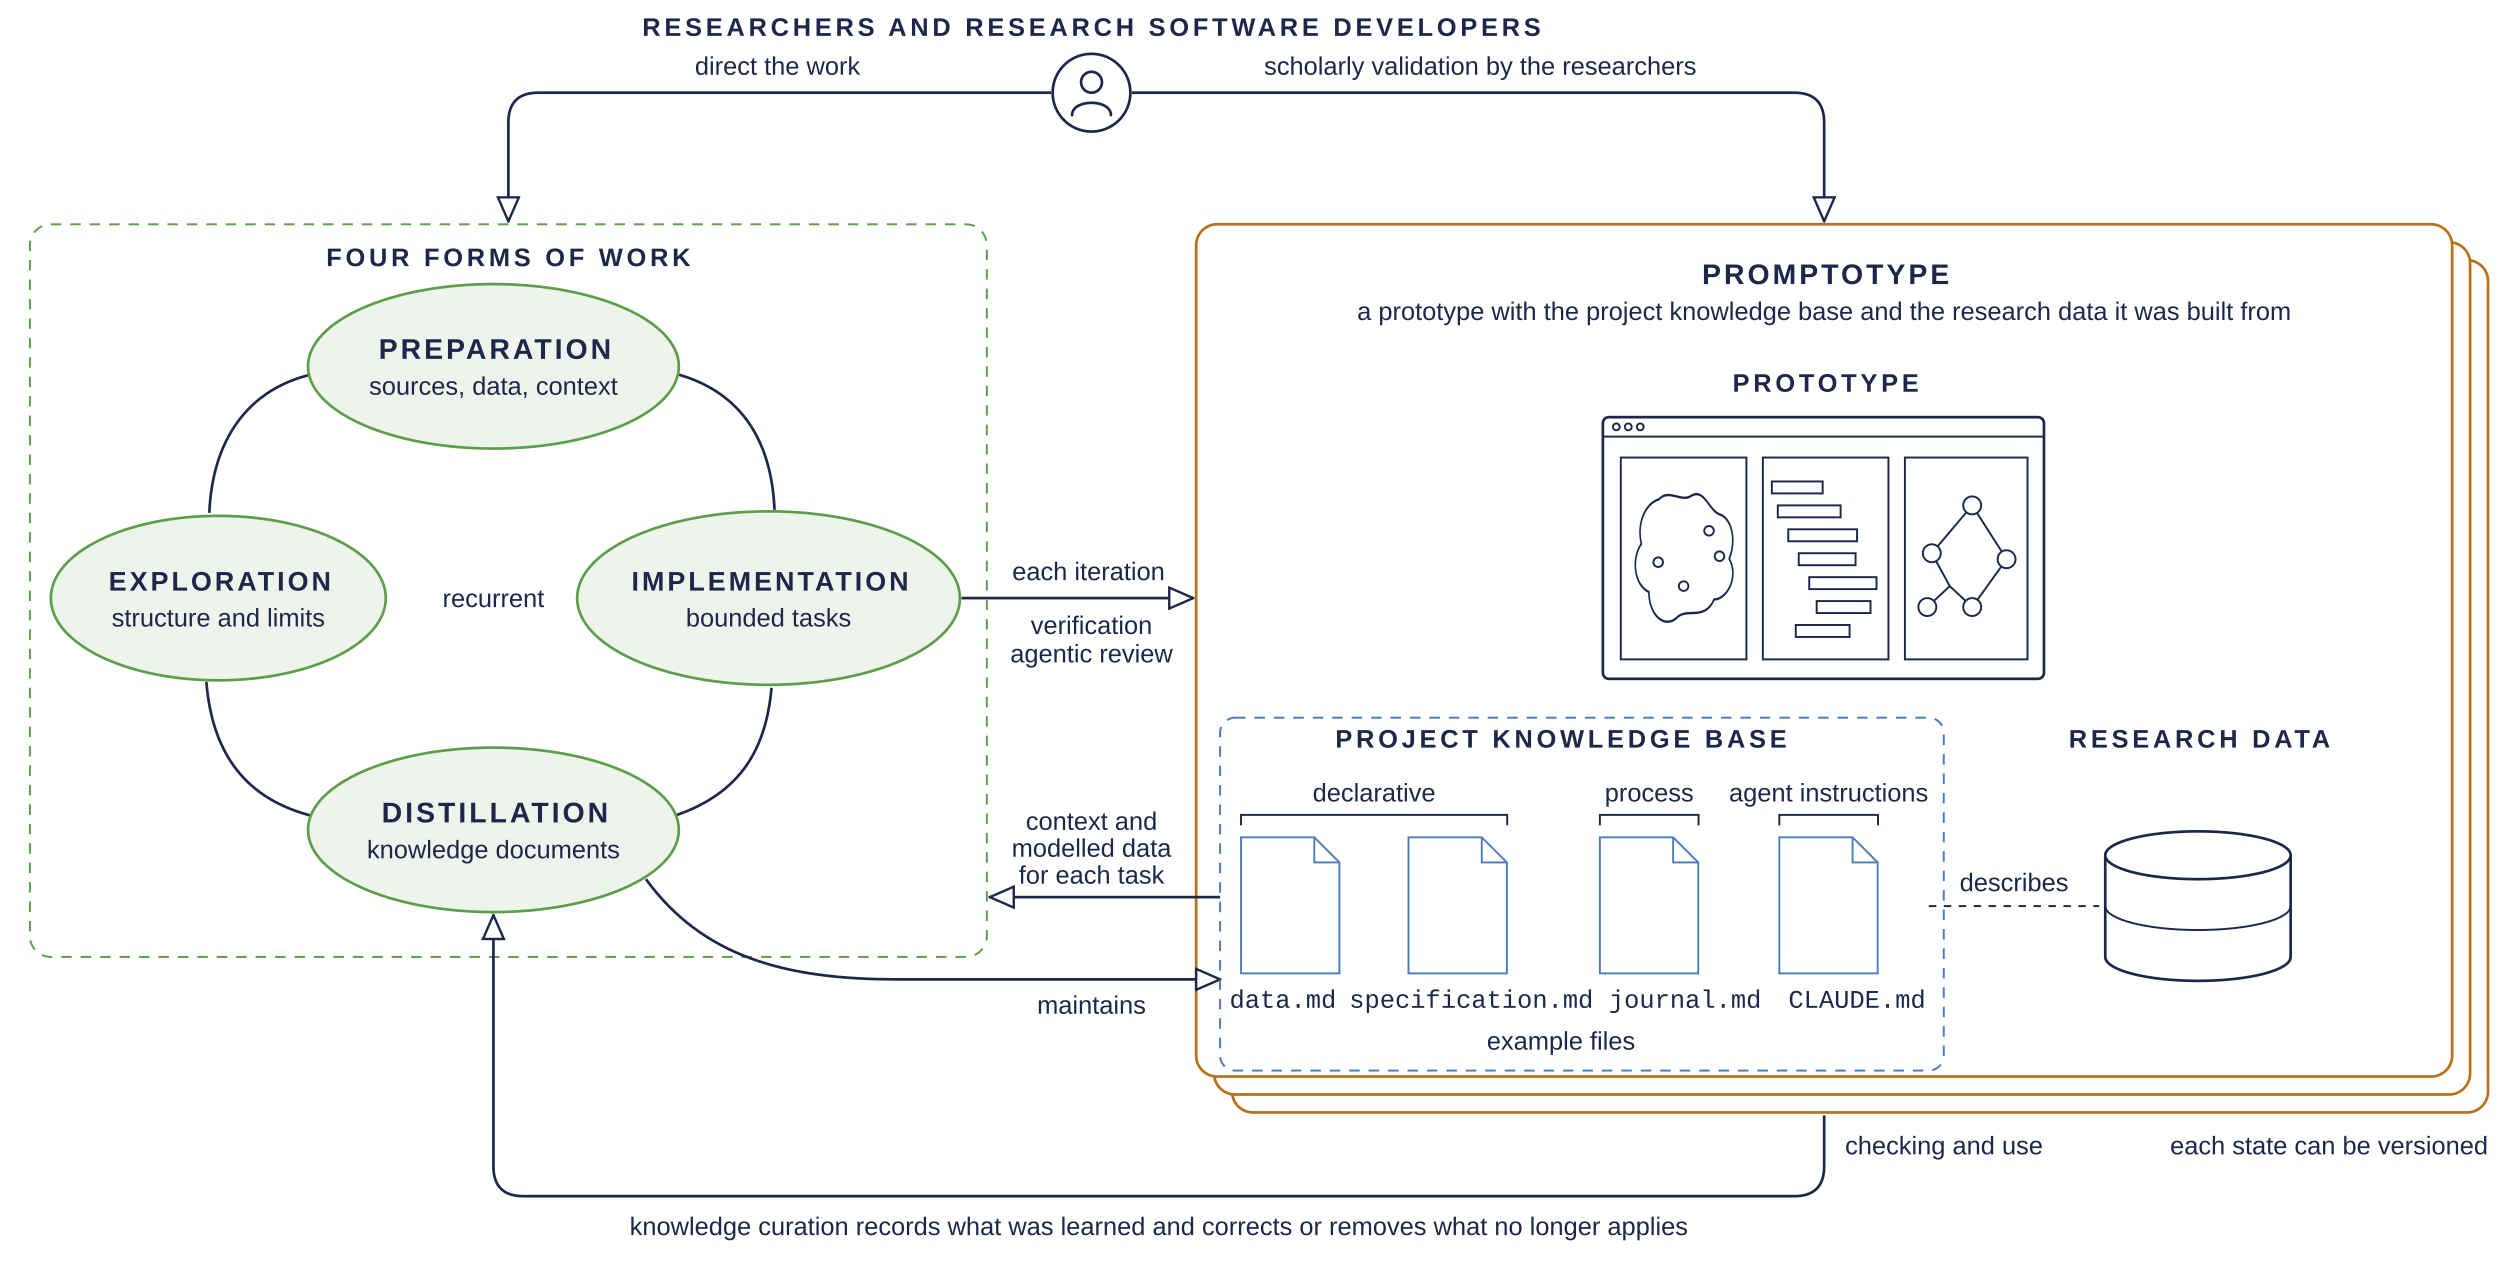
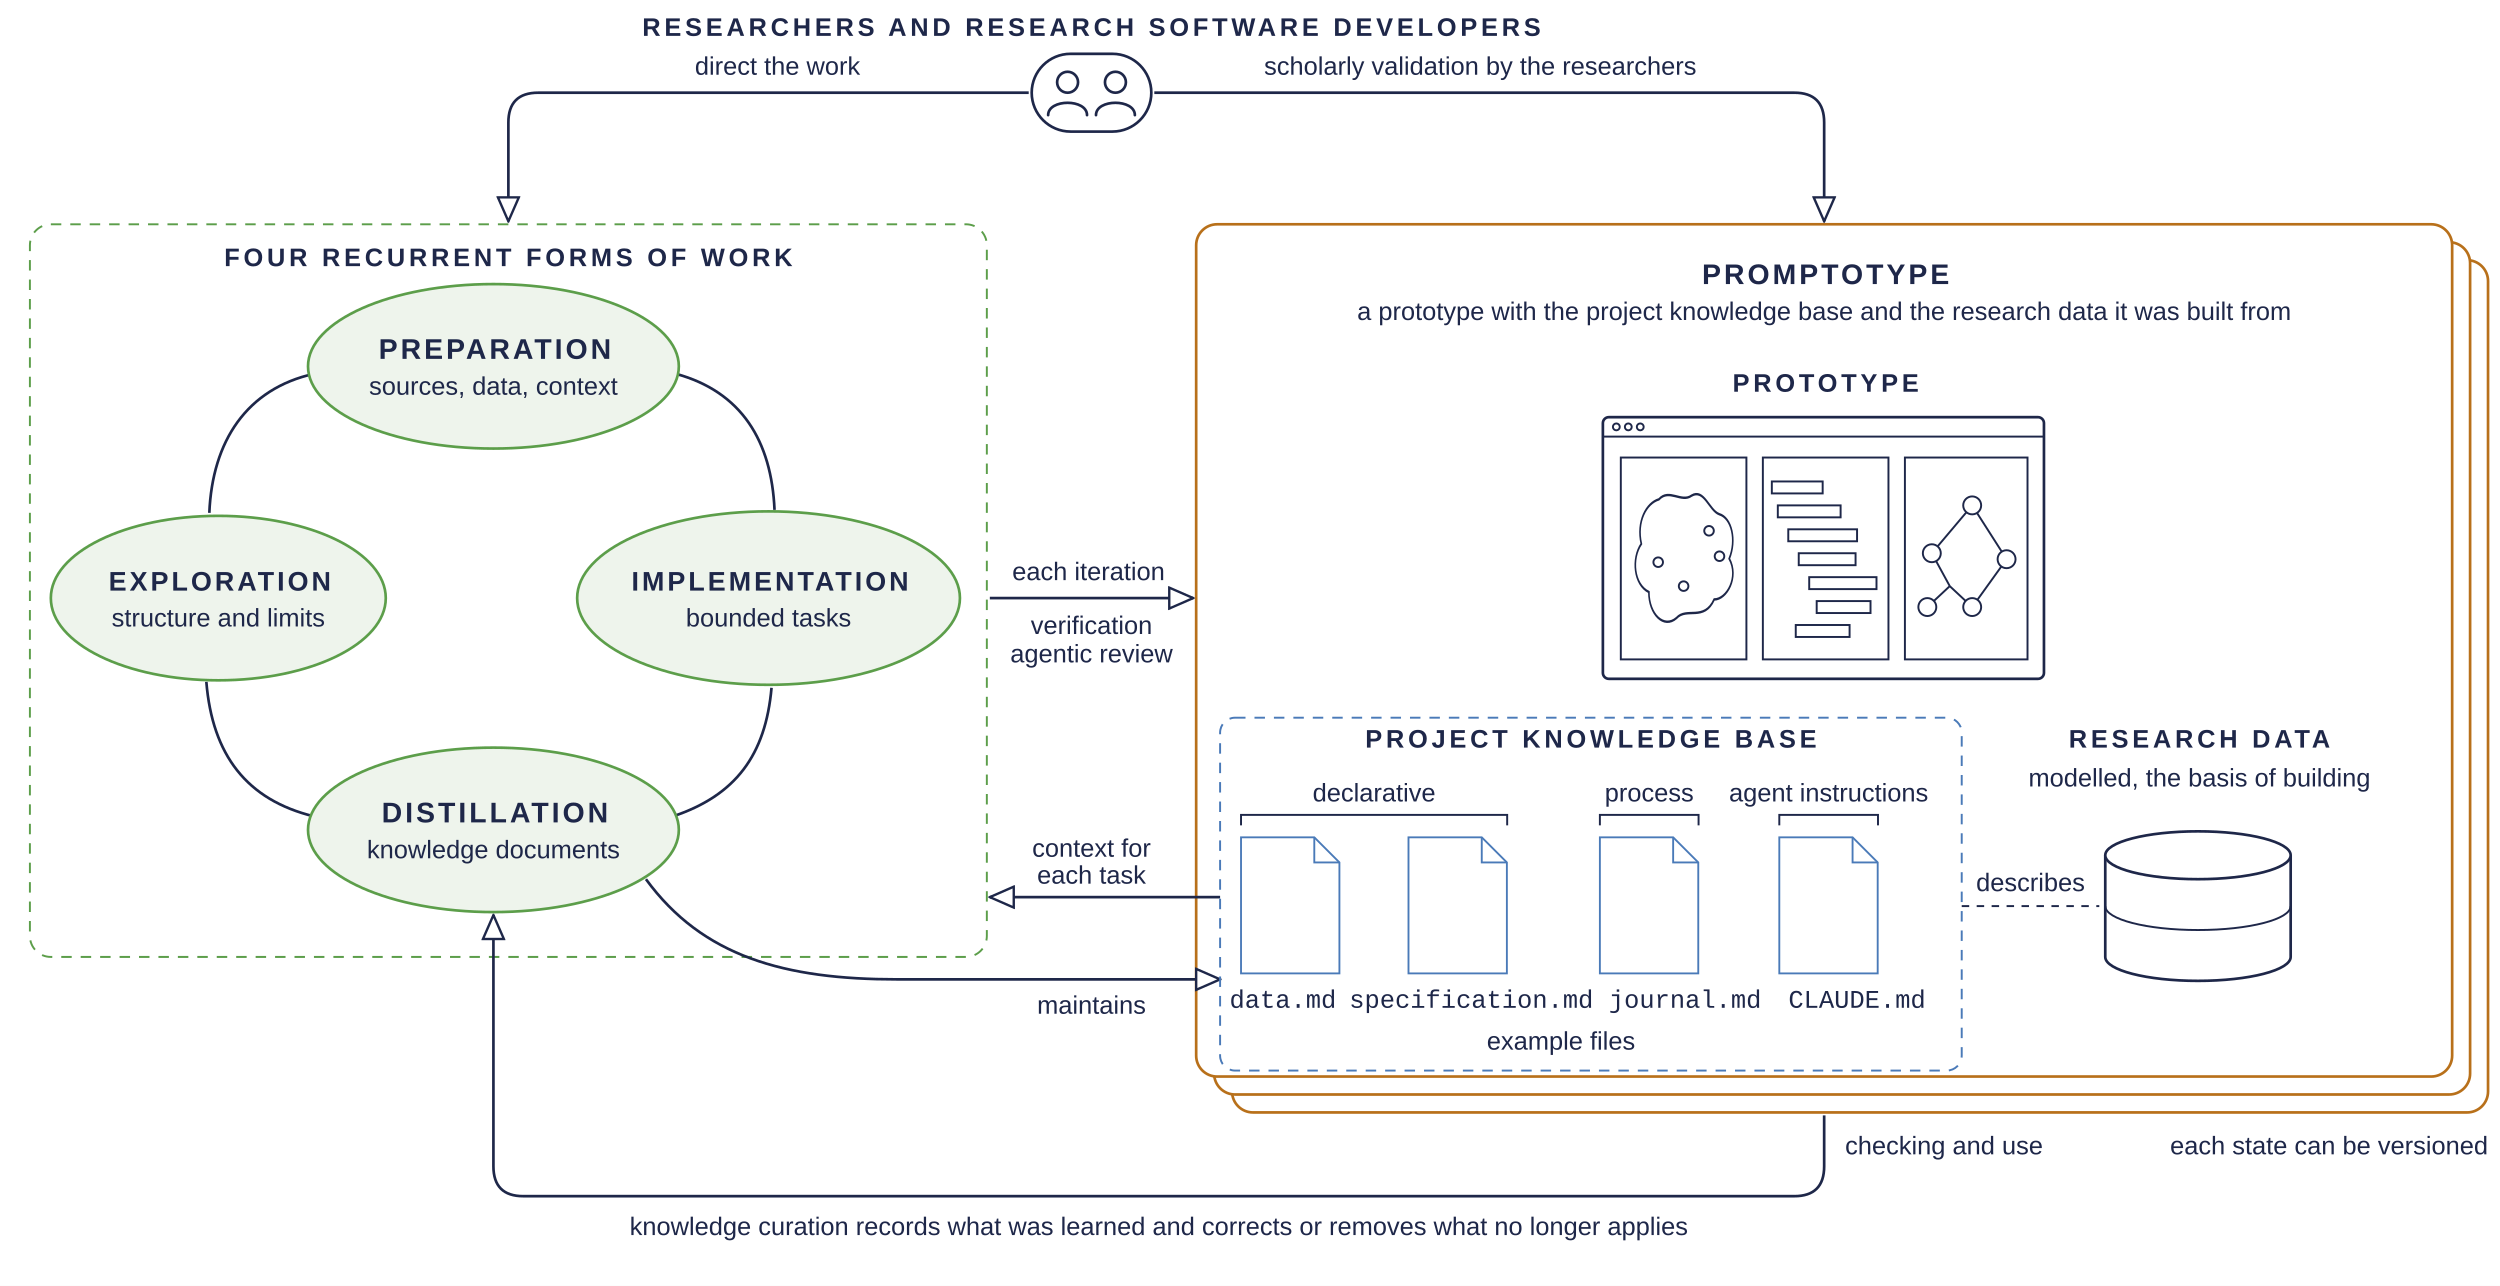
<svg xmlns="http://www.w3.org/2000/svg" viewBox="0 0 1672 860" width="1672" height="860" role="img" aria-labelledby="pf-t pf-d">
  <style>
    svg { color: #1e2749; background: #ffffff; }
-     text { fill: #1e2749; font-family: "Instrument Sans", "Helvetica Neue", Arial, sans-serif; text-anchor: middle; }
-     .head { font-family: "Sora", "Helvetica Neue", Arial, sans-serif; font-size: 19px; font-weight: 700; letter-spacing: 2px; }
+     text { fill: #1e2749; font-family: Arial, Helvetica, sans-serif; text-anchor: middle; }
+     .head { font-size: 19px; font-weight: 700; letter-spacing: 2px; }
    .sub { font-size: 17px; }
    .mono { font-family: Consolas, "Courier New", monospace; }
    .start { text-anchor: start; }
    .line { fill: none; stroke: #1e2749; stroke-width: 1.8; }
    .shape { fill: #ffffff; stroke: #1e2749; stroke-width: 1.8; }
    .thin { fill: none; stroke: #1e2749; stroke-width: 1.3; }
    .fill-surface { fill: #ffffff; }
    .person { fill: none; stroke: #1e2749; stroke-width: 1.8; stroke-linecap: round; }
    .cat-forms ellipse { stroke: #5c9e4a; fill: #eef4ec; }
    .cat-forms-frame { stroke: #5c9e4a; }
    .cat-proto { stroke: #b8701a; }
    .cat-base { stroke: #4a7ab8; fill: #edf2f8; }
    .kb-frame { fill: none; stroke: #4a7ab8; stroke-width: 1.3; stroke-dasharray: 7 6; }
  </style>
  <rect width="1672" height="860" fill="#ffffff" />
  <defs>
    <marker id="pf-arrow" viewBox="0 0 18 16" refX="17" refY="8" markerWidth="18" markerHeight="16" markerUnits="userSpaceOnUse" orient="auto-start-reverse">
      <path d="M1,1 L17,8 L1,15 Z" class="fill-surface" stroke="currentColor" stroke-width="1.6" stroke-linejoin="miter" />
    </marker>
    <g id="pf-map">
      <path d="M22,4 C30,-2 40,6 48,2 C58,-2 62,10 70,12 C80,14 84,26 78,36 C86,46 76,58 66,58 C58,70 44,62 36,68 C26,74 14,66 14,54 C2,50 0,36 8,28 C4,16 12,6 22,4 Z" fill="none" />
    </g>
    <g id="pf-sheet">
      <path d="M0,0 H70 L94,24 V130 H0 Z" class="fill-surface" />
      <path d="M70,0 V24 H94" fill="none" />
    </g>
  </defs>
  <rect class="cat-forms-frame" x="20" y="150" width="640" height="490" rx="14" fill="none" stroke="currentColor" stroke-width="1.300" stroke-dasharray="7 6" />
  <rect x="824" y="174" width="840" height="570" rx="14" class="shape cat-proto" />
  <rect x="812" y="162" width="840" height="570" rx="14" class="shape cat-proto" />
  <rect x="800" y="150" width="840" height="570" rx="14" class="shape cat-proto" />
  <g class="line">
    <path d="M210,250 C165,260 142,295 140,343" />
    <path d="M138,456 C142,505 165,535 210,546" />
    <path d="M450,546 C492,532 512,505 516,460" />
    <path d="M518,341 C516,295 496,262 452,250" />
  </g>
-   <text class="sub" x="330" y="406" style="font-size:17px">recurrent</text>
  <g class="line" marker-end="url(#pf-arrow)">
-     <path d="M643,400 H798" />
+     <path d="M662,400 H798" />
    <path d="M816,600 H662" />
    <path d="M432,588 C470,640 525,655 600,655 H816" />
    <path d="M1220,746 V780 Q1220,800 1200,800 H350 Q330,800 330,780 V612" />
-     <path d="M703,62 H360 Q340,62 340,82 V148" />
-     <path d="M757,62 H1200 Q1220,62 1220,82 V148" />
+     <path d="M688,62 H360 Q340,62 340,82 V148" />
+     <path d="M772,62 H1200 Q1220,62 1220,82 V148" />
  </g>
  <text class="head" x="730" y="24" style="font-size:17px;letter-spacing:2.500px">RESEARCHERS AND RESEARCH SOFTWARE DEVELOPERS</text>
-   <circle class="shape" cx="730" cy="62" r="26" />
-   <circle class="person" cx="730" cy="55" r="7" />
-   <path class="person" d="M717,77 C717,66 743,66 743,77" />
+   <rect class="shape" x="690" y="36" width="80" height="52" rx="26" />
+   <circle class="person" cx="714" cy="55" r="7" />
+   <path class="person" d="M701,77 C701,66 727,66 727,77" />
+   <circle class="person" cx="746" cy="55" r="7" />
+   <path class="person" d="M733,77 C733,66 759,66 759,77" />
  <text class="sub" x="520" y="50">direct the work</text>
  <text class="sub" x="990" y="50">scholarly validation by the researchers</text>
-   <text class="head" x="340" y="178" style="font-size:17px;letter-spacing:2.500px">FOUR FORMS OF WORK</text>
+   <text class="head" x="340" y="178" style="font-size:17px;letter-spacing:2.500px">FOUR RECURRENT FORMS OF WORK</text>
  <g class="shape cat-forms">
    <ellipse cx="330" cy="245" rx="124" ry="55" />
    <ellipse cx="146" cy="400" rx="112" ry="55" />
    <ellipse cx="514" cy="400" rx="128" ry="58" />
    <ellipse cx="330" cy="555" rx="124" ry="55" />
  </g>
  <text class="head" x="331" y="240">PREPARATION</text>
  <text class="sub" x="330" y="264" style="font-size:17px">sources, data, context</text>
  <text class="head" x="147" y="395" style="font-size:18px">EXPLORATION</text>
  <text class="sub" x="146" y="419" style="font-size:17px">structure and limits</text>
  <text class="head" x="515" y="395" style="font-size:18px">IMPLEMENTATION</text>
  <text class="sub" x="514" y="419" style="font-size:17px">bounded tasks</text>
  <text class="head" x="331" y="550">DISTILLATION</text>
  <text class="sub" x="330" y="574" style="font-size:17px">knowledge documents</text>
  <text class="sub" x="728" y="388" style="font-size:17px">each iteration</text>
  <text class="sub" x="730" y="424" style="font-size:17px">verification</text>
  <text class="sub" x="730" y="443" style="font-size:17px">agentic review</text>
-   <text class="sub" x="730" y="555" style="font-size:17px">context and</text>
-   <text class="sub" x="730" y="573" style="font-size:17px">modelled data</text>
-   <text class="sub" x="730" y="591" style="font-size:17px">for each task</text>
+   <text class="sub" x="730" y="573" style="font-size:17px">context for</text>
+   <text class="sub" x="730" y="591" style="font-size:17px">each task</text>
  <text class="sub" x="730" y="678" style="font-size:17px">maintains</text>
  <text class="head" x="1221" y="190">PROMPTOTYPE</text>
  <text class="sub" x="1220" y="214" style="font-size:17px">a prototype with the project knowledge base and the research data it was built from</text>
  <text class="head" x="1221" y="262" style="font-size:17px;letter-spacing:2.500px">PROTOTYPE</text>
  <svg x="1067" y="274" width="305" height="185" viewBox="995 235 305 185">
    <g class="shape">
-       <rect x="751" y="240" width="200" height="175" rx="4" />
      <rect x="1000" y="240" width="295" height="175" rx="4" />
-       <rect x="1344" y="240" width="306" height="175" rx="4" />
    </g>
    <g class="thin">
-       <path d="M751,253 H951 M1000,253 H1295 M1344,253 H1650" />
-       <circle cx="760" cy="246.500" r="2.300" />
-       <circle cx="768" cy="246.500" r="2.300" />
-       <circle cx="776" cy="246.500" r="2.300" />
+       <path d="M1000,253 H1295" />
      <circle cx="1009" cy="246.500" r="2.300" />
      <circle cx="1017" cy="246.500" r="2.300" />
      <circle cx="1025" cy="246.500" r="2.300" />
-       <circle cx="1353" cy="246.500" r="2.300" />
-       <circle cx="1361" cy="246.500" r="2.300" />
-       <circle cx="1369" cy="246.500" r="2.300" />
-       <use href="#pf-map" transform="translate(778,278) scale(1.72,1.62)" />
-       <circle cx="806" cy="340" r="4" />
-       <circle cx="863" cy="314" r="4" />
-       <circle cx="880" cy="338" r="4" />
-       <circle cx="833" cy="360" r="4" />
-       <circle cx="902" cy="359" r="4" />
      <rect x="1012" y="267" width="84" height="135" />
      <rect x="1107" y="267" width="84" height="135" />
      <rect x="1202" y="267" width="82" height="135" />
      <use href="#pf-map" transform="translate(1019,290) scale(0.840,1.240)" />
      <circle cx="1037" cy="337" r="3.200" />
      <circle cx="1071" cy="316" r="3.200" />
      <circle cx="1054" cy="353" r="3.200" />
      <circle cx="1078" cy="333" r="3.200" />
      <rect x="1113" y="283" width="34" height="8" />
      <rect x="1117" y="299" width="42" height="8" />
      <rect x="1124" y="315" width="46" height="8" />
      <rect x="1131" y="331" width="38" height="8" />
      <rect x="1138" y="347" width="45" height="8" />
      <rect x="1143" y="363" width="36" height="8" />
      <rect x="1129" y="379" width="36" height="8" />
      <path d="M1247,299 L1220,331 L1232,353 L1217,367 M1247,299 L1270,335 L1247,367 L1232,353" />
      <circle cx="1247" cy="299" r="6" class="fill-surface" />
      <circle cx="1220" cy="331" r="6" class="fill-surface" />
      <circle cx="1270" cy="335" r="6" class="fill-surface" />
      <circle cx="1217" cy="367" r="6" class="fill-surface" />
      <circle cx="1247" cy="367" r="6" class="fill-surface" />
-       <rect x="1356" y="267" width="68" height="135" />
-       <rect x="1431" y="267" width="59" height="135" />
-       <rect x="1497" y="267" width="59" height="135" />
-       <rect x="1563" y="267" width="76" height="135" />
-       <use href="#pf-map" transform="translate(1361,292) scale(0.700,1.180)" />
-       <circle cx="1376" cy="335" r="3" />
-       <circle cx="1404" cy="315" r="3" />
-       <circle cx="1390" cy="353" r="3" />
-       <circle cx="1409" cy="333" r="3" />
-       <rect x="1436" y="283" width="24" height="8" />
-       <rect x="1440" y="299" width="29" height="8" />
-       <rect x="1445" y="315" width="27" height="8" />
-       <rect x="1450" y="331" width="26" height="8" />
-       <rect x="1455" y="347" width="28" height="8" />
-       <rect x="1458" y="363" width="24" height="8" />
-       <rect x="1448" y="379" width="26" height="8" />
-       <path d="M1530,299 L1512,333 L1521,351 L1512,367 M1530,299 L1545,336 L1530,367 L1521,351" />
-       <circle cx="1530" cy="299" r="5" class="fill-surface" />
-       <circle cx="1512" cy="333" r="5" class="fill-surface" />
-       <circle cx="1545" cy="336" r="5" class="fill-surface" />
-       <circle cx="1512" cy="367" r="5" class="fill-surface" />
-       <circle cx="1530" cy="367" r="5" class="fill-surface" />
-       <path d="M1576,285 C1602,285 1604,335 1626,335 M1576,310 C1600,310 1604,295 1626,295 M1576,335 C1602,335 1604,315 1626,315 M1576,360 C1602,360 1604,385 1626,385 M1576,385 C1602,385 1604,355 1626,355 M1576,310 C1602,310 1604,375 1626,375 M1576,360 C1602,360 1604,305 1626,305 M1576,285 C1602,285 1604,355 1626,355" />
-       <circle cx="1572" cy="285" r="4" class="fill-surface" />
-       <circle cx="1572" cy="310" r="4" class="fill-surface" />
-       <circle cx="1572" cy="335" r="4" class="fill-surface" />
-       <circle cx="1572" cy="360" r="4" class="fill-surface" />
-       <circle cx="1572" cy="385" r="4" class="fill-surface" />
-       <circle cx="1630" cy="295" r="4" class="fill-surface" />
-       <circle cx="1630" cy="315" r="4" class="fill-surface" />
-       <circle cx="1630" cy="335" r="4" class="fill-surface" />
-       <circle cx="1630" cy="355" r="4" class="fill-surface" />
-       <circle cx="1630" cy="378" r="4" class="fill-surface" />
    </g>
  </svg>
-   <rect class="kb-frame" x="816" y="480" width="484" height="236" rx="10" />
-   <text class="head" x="1044" y="500" style="font-size:17px;letter-spacing:2.500px">PROJECT KNOWLEDGE BASE</text>
+   <rect class="kb-frame" x="816" y="480" width="496" height="236" rx="10" />
+   <text class="head" x="1064" y="500" style="font-size:17px;letter-spacing:2.500px">PROJECT KNOWLEDGE BASE</text>
  <text class="sub" x="919" y="536" style="font-size:17px">declarative</text>
  <text class="sub" x="1103" y="536" style="font-size:17px">process</text>
  <text class="sub" x="1223" y="536" style="font-size:17px">agent instructions</text>
  <g class="thin">
    <path d="M830,552 V545 H1008 V552 M1070,552 V545 H1136 V552 M1190,552 V545 H1256 V552" />
  </g>
  <g class="shape cat-base" stroke-linejoin="miter">
    <use href="#pf-sheet" transform="translate(830,560) scale(0.700)" />
    <use href="#pf-sheet" transform="translate(942,560) scale(0.700)" />
    <use href="#pf-sheet" transform="translate(1070,560) scale(0.700)" />
    <use href="#pf-sheet" transform="translate(1190,560) scale(0.700)" />
  </g>
  <text class="mono" x="858" y="674" style="font-size:17px">data.md</text>
  <text class="mono" x="984" y="674" style="font-size:17px">specification.md</text>
  <text class="mono" x="1127" y="674" style="font-size:17px">journal.md</text>
  <text class="mono" x="1242" y="674" style="font-size:17px">CLAUDE.md</text>
  <text class="sub" x="1044" y="702" style="font-size:17px">example files</text>
  <text class="head" x="1471" y="500" style="font-size:17px;letter-spacing:2.500px">RESEARCH DATA</text>
+   <text class="sub" x="1471" y="526" style="font-size:17px">modelled, the basis of building</text>
  <g class="shape">
    <path d="M1408,572 V640 A62,16 0 0 0 1532,640 V572" />
    <ellipse cx="1470" cy="572" rx="62" ry="16" />
  </g>
  <path class="thin" d="M1408,606 A62,16 0 0 0 1532,606" />
-   <path class="thin" d="M1290,606 H1404" stroke-dasharray="5 5" />
-   <text class="sub" x="1347" y="596" style="font-size:17px">describes</text>
+   <path class="thin" d="M1312,606 H1404" stroke-dasharray="5 5" />
+   <text class="sub" x="1358" y="596" style="font-size:17px">describes</text>
  <text class="sub start" x="1234" y="772" style="font-size:17px">checking and use</text>
  <text class="sub" x="1664" y="772" style="font-size:17px;text-anchor:end">each state can be versioned</text>
  <text class="sub" x="775" y="826">knowledge curation records what was learned and corrects or removes what no longer applies</text>
</svg>
